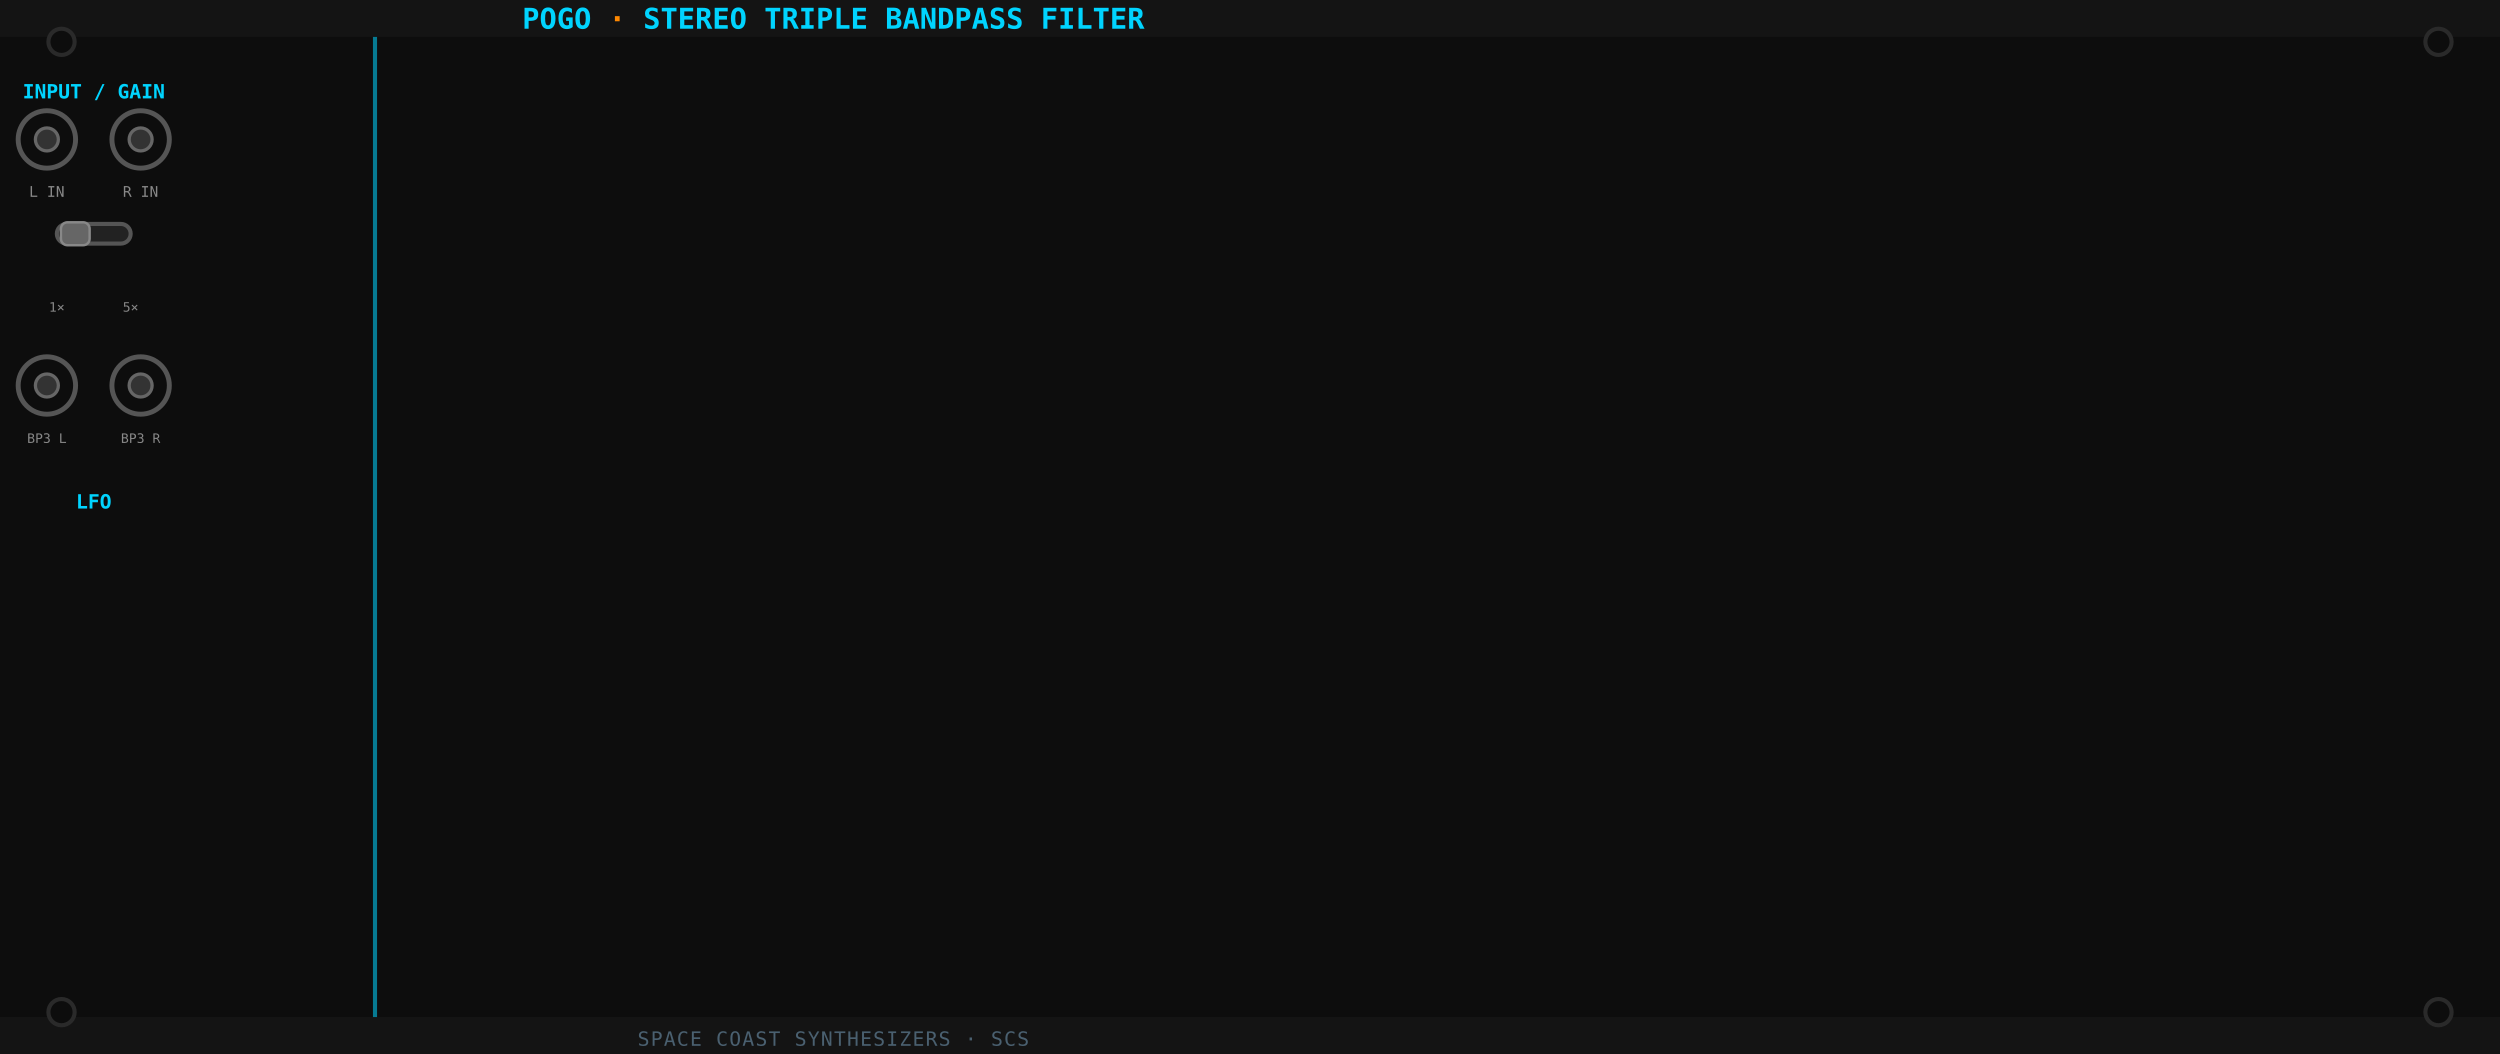
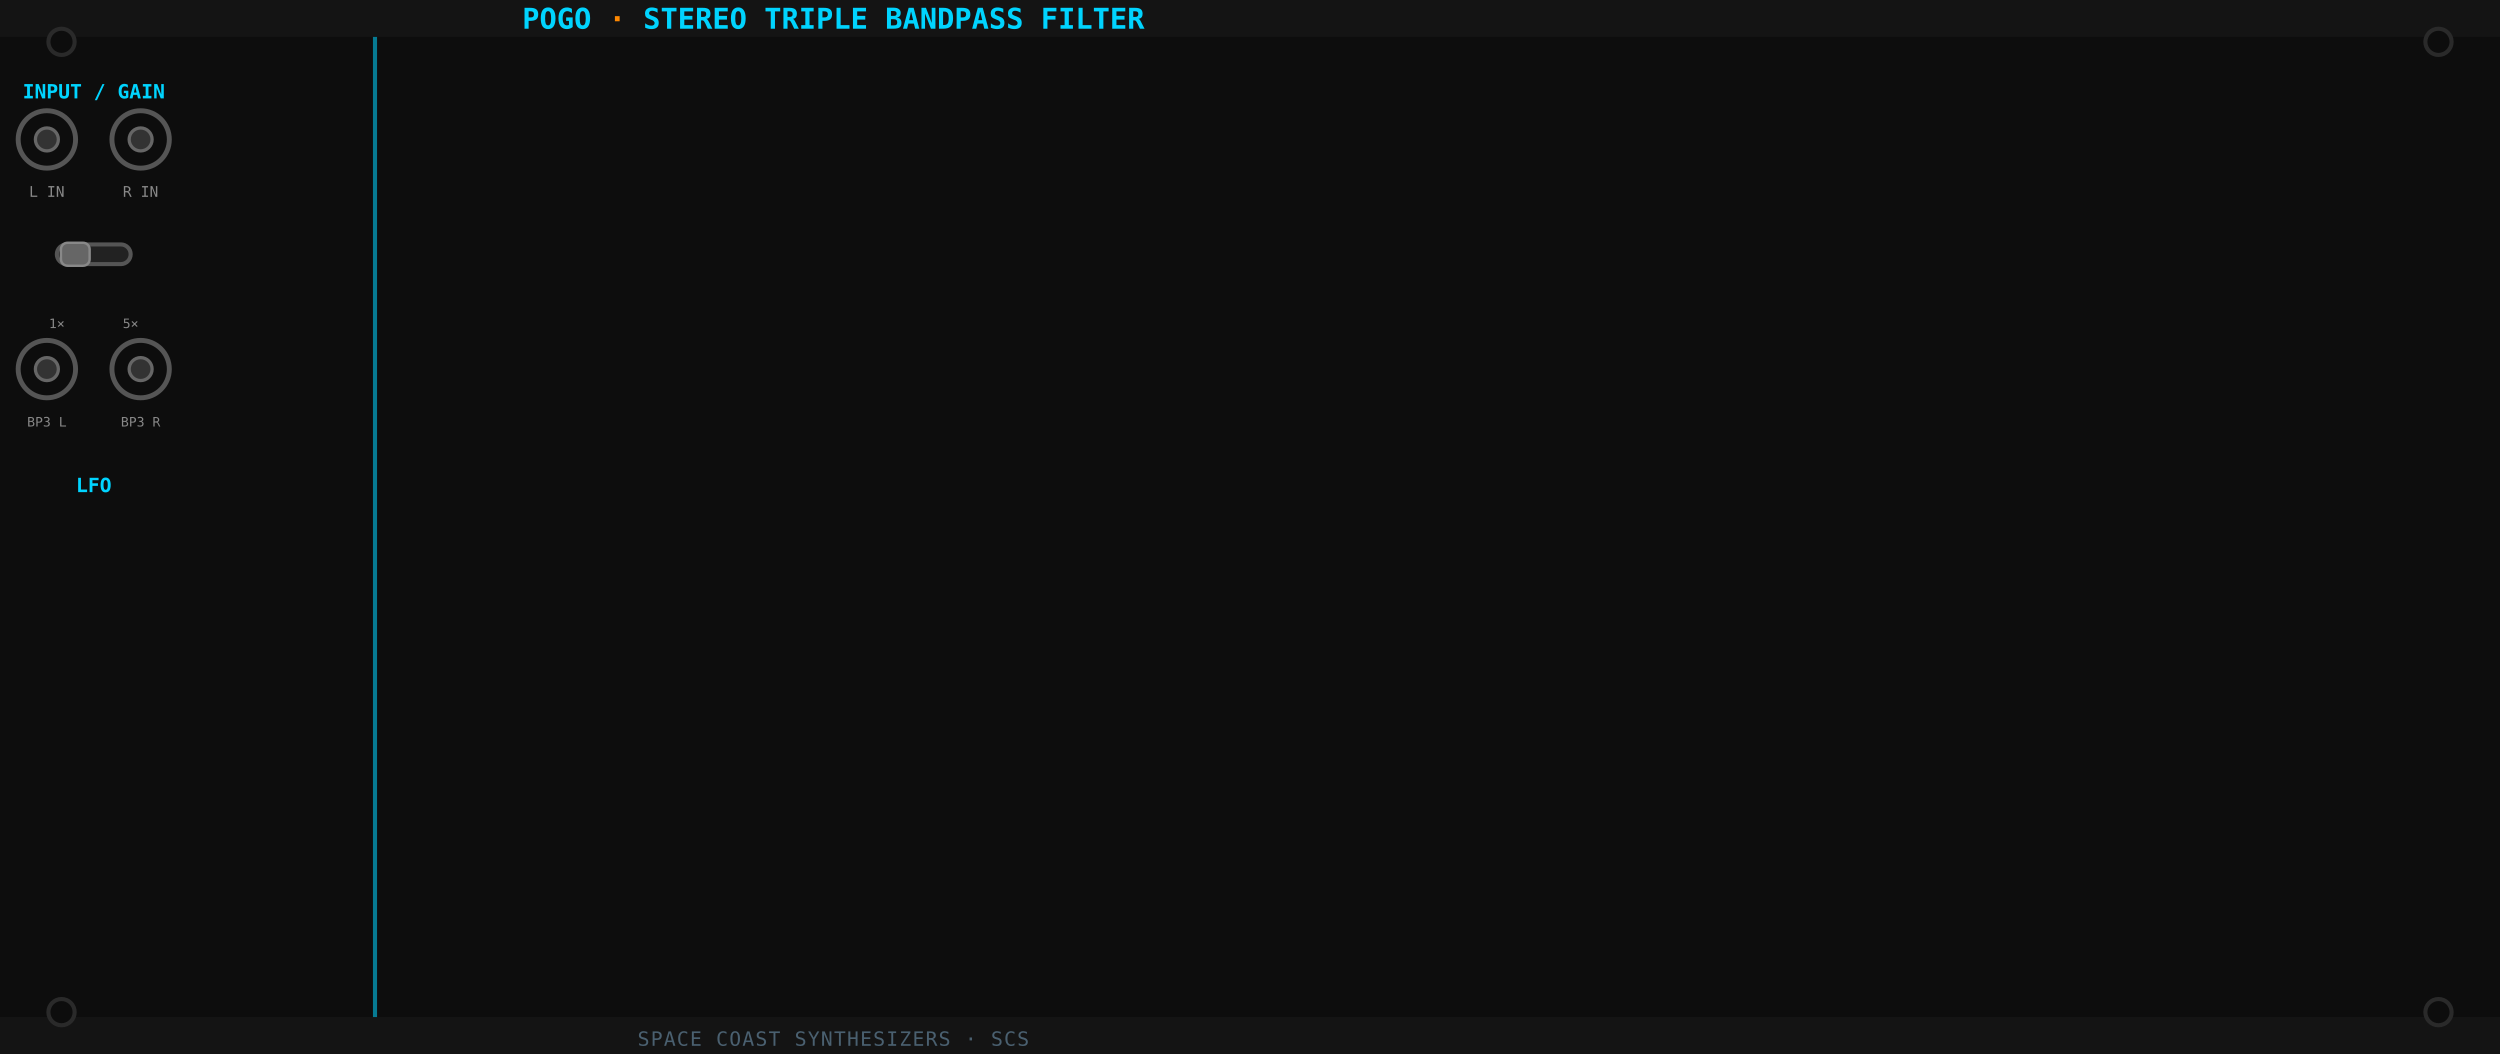
<svg xmlns="http://www.w3.org/2000/svg" width="304.8mm" height="128.5mm" viewBox="0 0 304.80 128.5">
  <rect x="0" y="0" width="304.8" height="128.5" fill="#0d0d0d" />
  <rect x="0" y="0" width="304.8" height="4.5" fill="#141414" />
  <rect x="0" y="124.0" width="304.8" height="4.5" fill="#141414" />
  <circle cx="7.5" cy="5.1" r="1.6" fill="#0d0d0d" stroke="#2a2a2a" stroke-width="0.5" />
  <circle cx="297.3" cy="5.1" r="1.6" fill="#0d0d0d" stroke="#2a2a2a" stroke-width="0.5" />
  <circle cx="7.5" cy="123.4" r="1.6" fill="#0d0d0d" stroke="#2a2a2a" stroke-width="0.5" />
  <circle cx="297.3" cy="123.4" r="1.6" fill="#0d0d0d" stroke="#2a2a2a" stroke-width="0.5" />
  <text x="101.60" y="3.5" fill="#00d4ff" font-family="monospace" font-size="3.5" font-weight="bold" text-anchor="middle">POGO  <tspan fill="#ff8800">·</tspan> STEREO TRIPLE BANDPASS FILTER</text>
  <text x="101.60" y="127.5" fill="#4a6070" font-family="monospace" font-size="2.4" text-anchor="middle" letter-spacing="0.15">SPACE COAST SYNTHESIZERS  ·  SCS</text>
  <line x1="45.72" y1="4.5" x2="45.72" y2="124.0" stroke="#00d4ff" stroke-width="0.5" opacity="0.55" />
  <text x="11.43" y="12.0" fill="#00d4ff" font-family="monospace" font-size="2.4" text-anchor="middle" font-weight="bold">INPUT / GAIN</text>
-   <text x="11.43" y="62.0" fill="#00d4ff" font-family="monospace" font-size="2.4" text-anchor="middle" font-weight="bold">LFO</text>
+   <text x="11.43" y="60.0" fill="#00d4ff" font-family="monospace" font-size="2.4" text-anchor="middle" font-weight="bold">LFO</text>
  <circle cx="5.715" cy="17.0" r="3.5" fill="none" stroke="#555" stroke-width="0.6" />
  <circle cx="5.715" cy="17.0" r="1.4" fill="#333" stroke="#666" stroke-width="0.4" />
  <text x="5.715" y="24.0" fill="#888" font-family="monospace" font-size="1.8" text-anchor="middle">L IN</text>
  <circle cx="17.145" cy="17.0" r="3.5" fill="none" stroke="#555" stroke-width="0.6" />
  <circle cx="17.145" cy="17.0" r="1.4" fill="#333" stroke="#666" stroke-width="0.4" />
  <text x="17.145" y="24.0" fill="#888" font-family="monospace" font-size="1.8" text-anchor="middle">R IN</text>
-   <text x="11.43" y="25.0" fill="#888" font-family="monospace" font-size="1.8" text-anchor="middle" />
-   <rect x="6.93" y="27.30" width="9" height="2.4" rx="1.2" fill="#222" stroke="#555" stroke-width="0.5" />
-   <rect x="7.43" y="27.10" width="3.5" height="2.8" rx="0.8" fill="#666" stroke="#888" stroke-width="0.3" />
-   <text x="6.93" y="38.0" fill="#888" font-family="monospace" font-size="1.6" text-anchor="middle">1×</text>
-   <text x="15.93" y="38.0" fill="#888" font-family="monospace" font-size="1.6" text-anchor="middle">5×</text>
-   <circle cx="5.715" cy="47.0" r="3.5" fill="none" stroke="#555" stroke-width="0.6" />
-   <circle cx="5.715" cy="47.0" r="1.4" fill="#333" stroke="#666" stroke-width="0.4" />
-   <text x="5.715" y="54.0" fill="#888" font-family="monospace" font-size="1.6" text-anchor="middle">BP3 L</text>
-   <circle cx="17.145" cy="47.0" r="3.5" fill="none" stroke="#555" stroke-width="0.6" />
-   <circle cx="17.145" cy="47.0" r="1.4" fill="#333" stroke="#666" stroke-width="0.4" />
-   <text x="17.145" y="54.0" fill="#888" font-family="monospace" font-size="1.6" text-anchor="middle">BP3 R</text>
+   <text x="11.43" y="27.5" fill="#888" font-family="monospace" font-size="1.8" text-anchor="middle" />
+   <rect x="6.93" y="29.80" width="9" height="2.4" rx="1.2" fill="#222" stroke="#555" stroke-width="0.5" />
+   <rect x="7.43" y="29.60" width="3.5" height="2.8" rx="0.8" fill="#666" stroke="#888" stroke-width="0.3" />
+   <text x="6.93" y="40.0" fill="#888" font-family="monospace" font-size="1.6" text-anchor="middle">1×</text>
+   <text x="15.93" y="40.0" fill="#888" font-family="monospace" font-size="1.6" text-anchor="middle">5×</text>
+   <circle cx="5.715" cy="45.0" r="3.5" fill="none" stroke="#555" stroke-width="0.6" />
+   <circle cx="5.715" cy="45.0" r="1.4" fill="#333" stroke="#666" stroke-width="0.4" />
+   <text x="5.715" y="52.0" fill="#888" font-family="monospace" font-size="1.6" text-anchor="middle">BP3 L</text>
+   <circle cx="17.145" cy="45.0" r="3.5" fill="none" stroke="#555" stroke-width="0.6" />
+   <circle cx="17.145" cy="45.0" r="1.4" fill="#333" stroke="#666" stroke-width="0.4" />
+   <text x="17.145" y="52.0" fill="#888" font-family="monospace" font-size="1.6" text-anchor="middle">BP3 R</text>
</svg>
